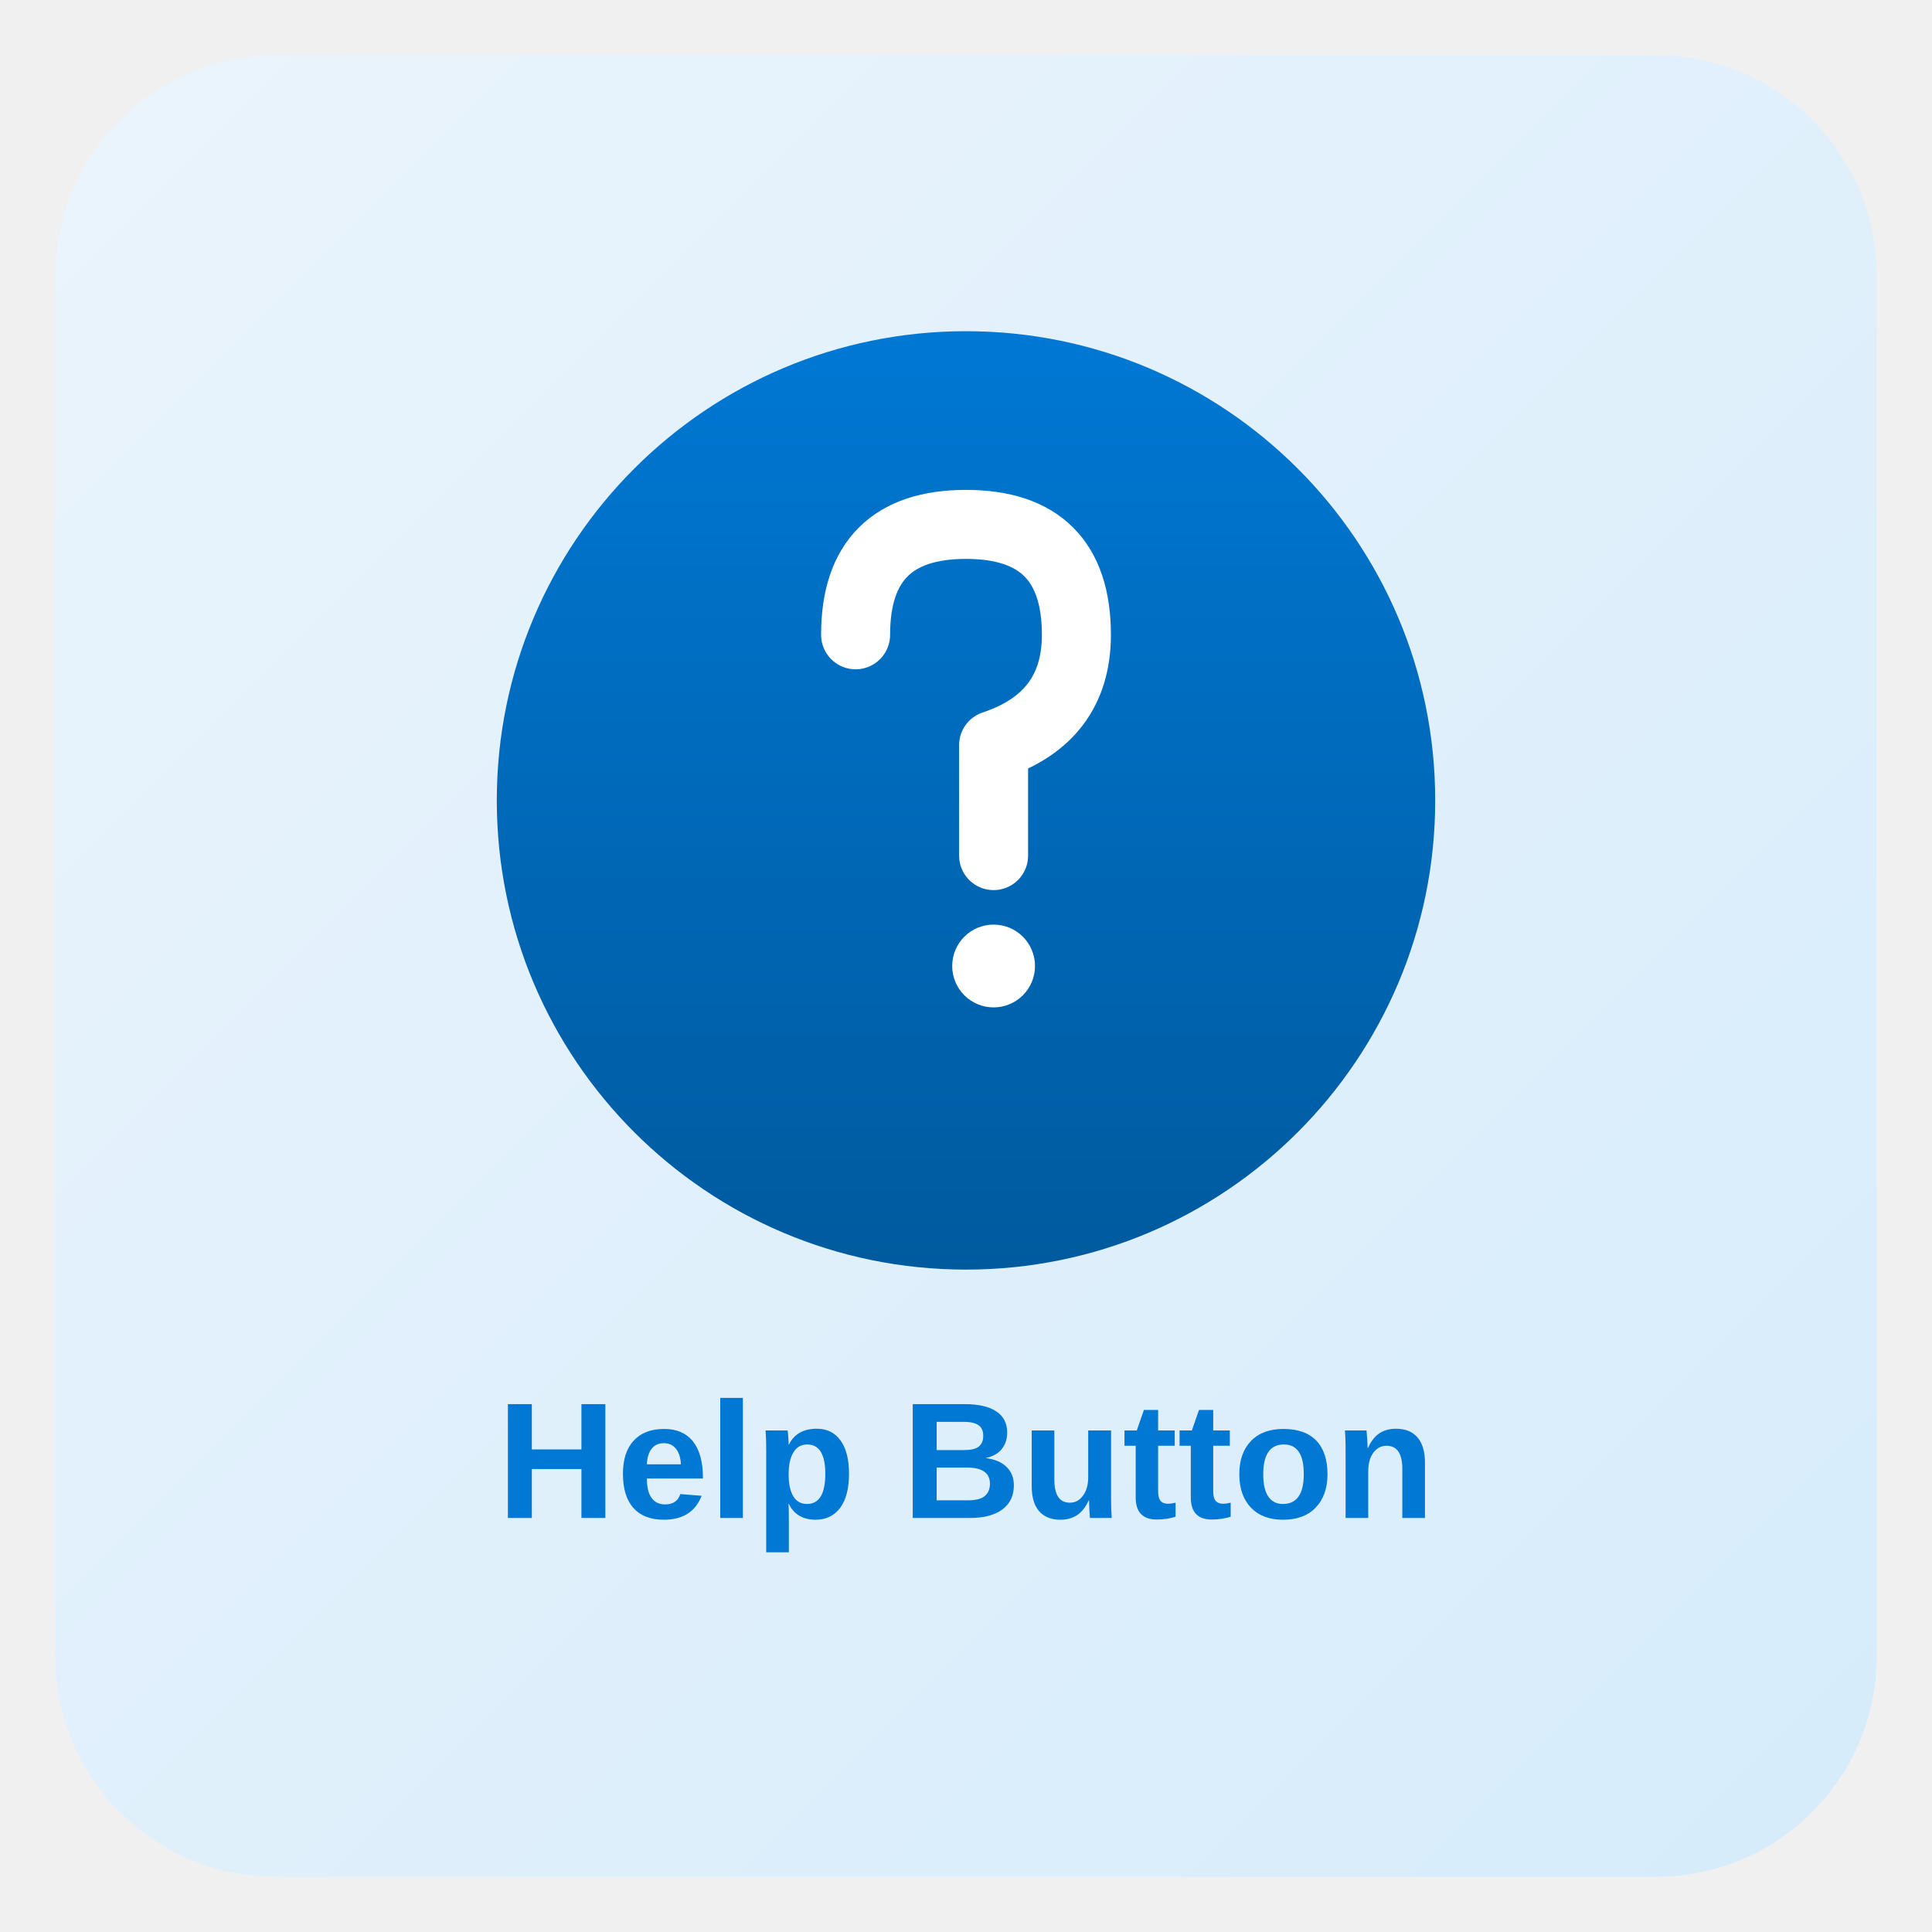
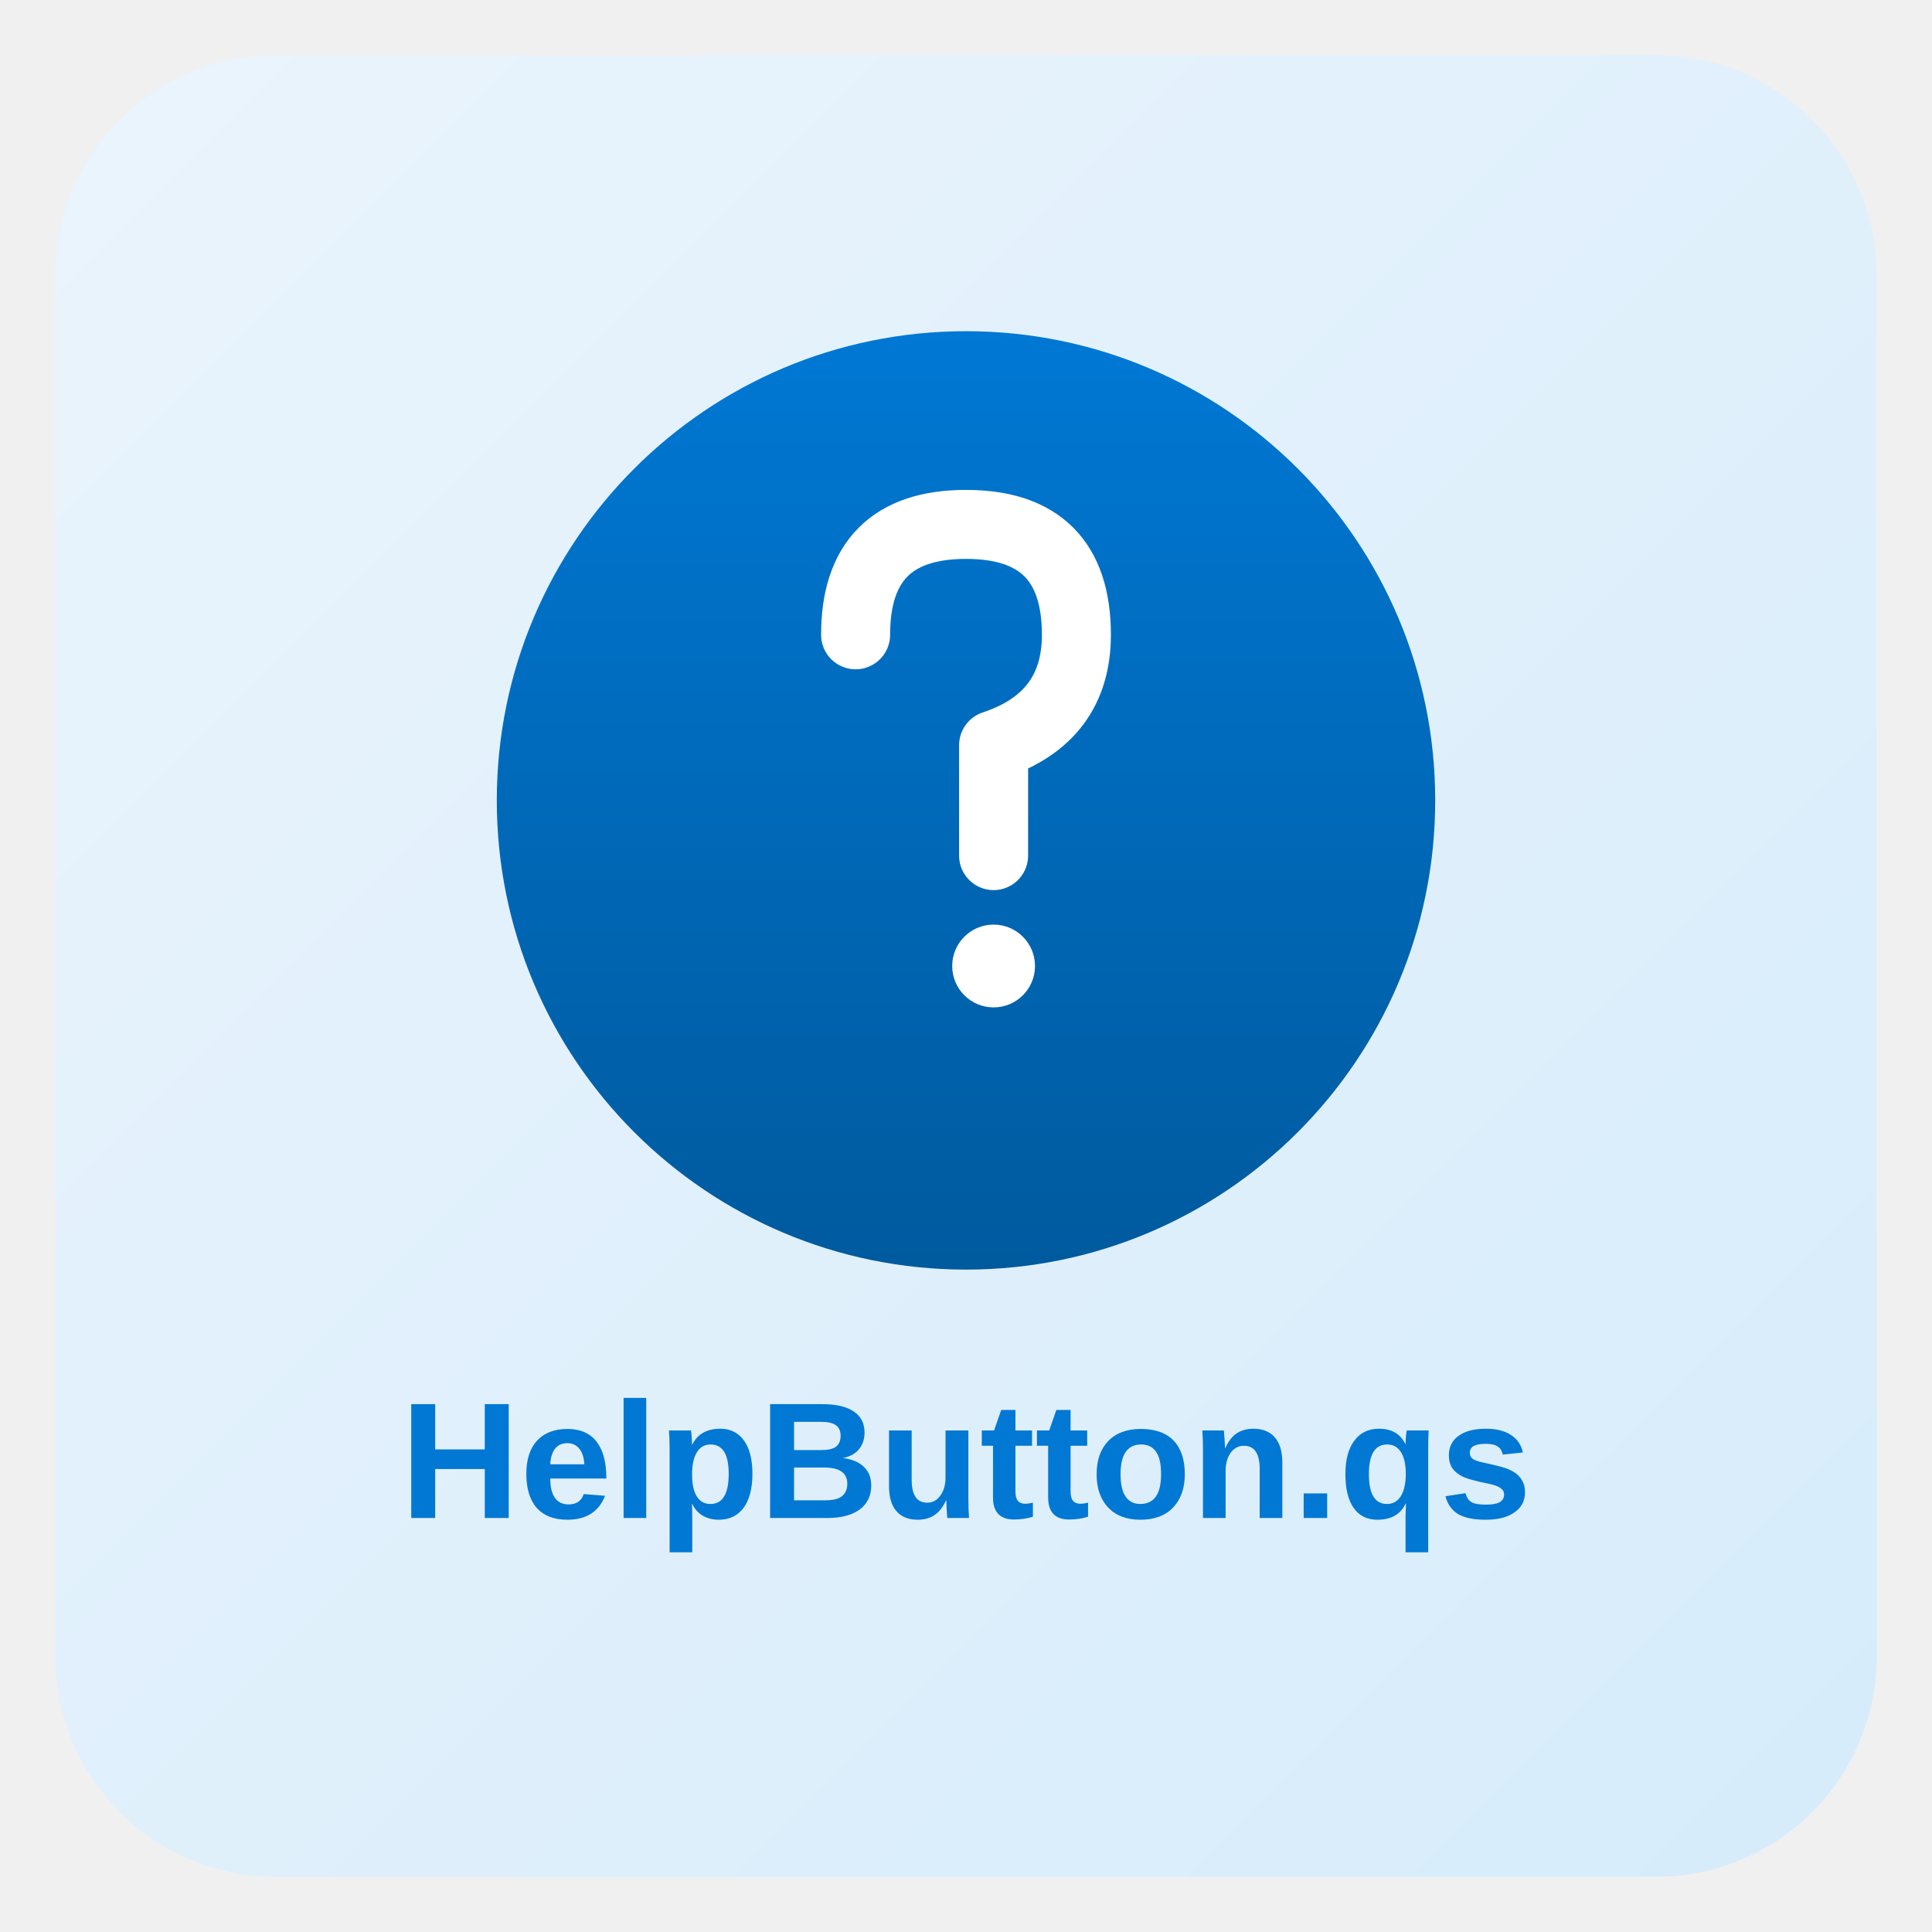
<svg xmlns="http://www.w3.org/2000/svg" width="140" height="140" viewBox="0 0 140 140">
  <defs>
    <linearGradient id="iconGrad" x1="0" y1="0" x2="0" y2="1">
      <stop offset="0%" stop-color="#0078D4" />
      <stop offset="100%" stop-color="#005A9E" />
    </linearGradient>
    <linearGradient id="bgGrad" x1="0" y1="0" x2="1" y2="1">
      <stop offset="0%" stop-color="#EAF4FC" />
      <stop offset="100%" stop-color="#D6ECFB" />
    </linearGradient>
  </defs>
  <rect x="4" y="4" width="132" height="132" rx="16" ry="16" fill="url(#bgGrad)" />
  <circle cx="70" cy="58" r="34" fill="url(#iconGrad)" />
  <path d="M62 46 Q62 38 70 38 Q78 38 78 46 Q78 52 72 54 L72 62" fill="none" stroke="#ffffff" stroke-width="5" stroke-linecap="round" stroke-linejoin="round" />
  <circle cx="72" cy="70" r="3" fill="#ffffff" />
  <text x="70" y="110" text-anchor="middle" font-family="'Segoe UI', 'Helvetica Neue', Arial, sans-serif" font-size="12" font-weight="600" fill="#0078D4">
-     Help Button
+     HelpButton.qs
  </text>
</svg>
